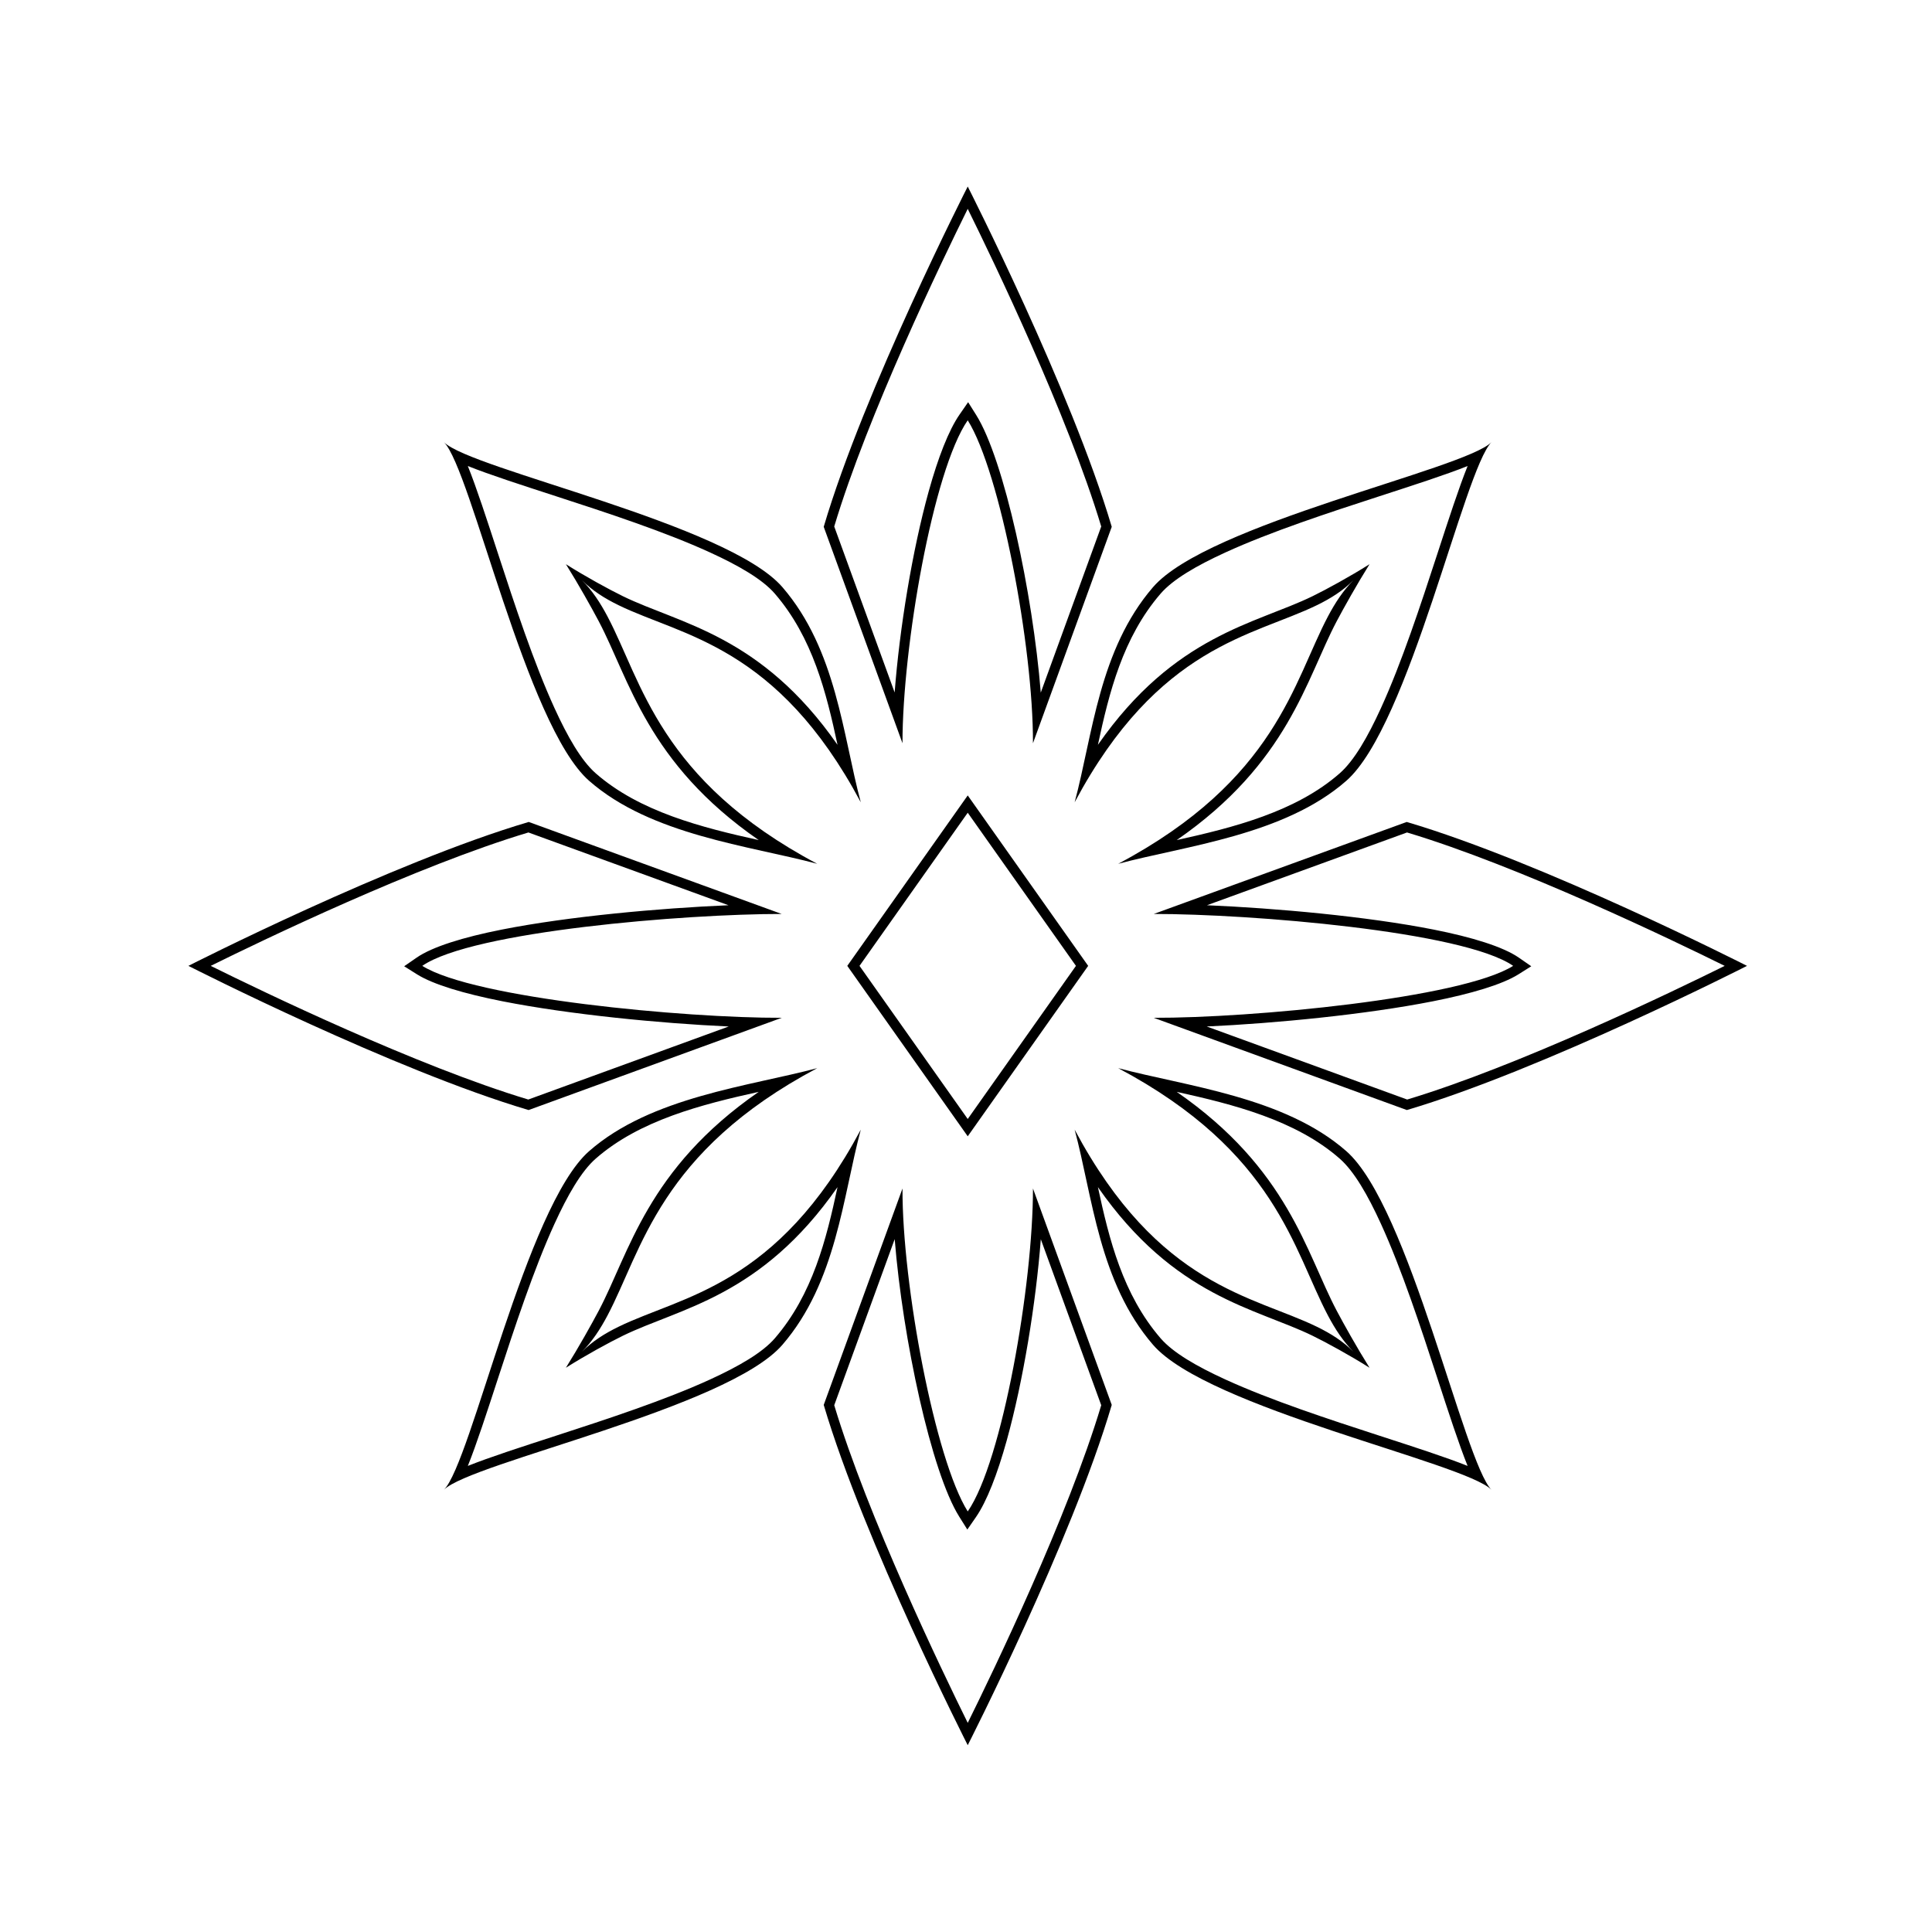
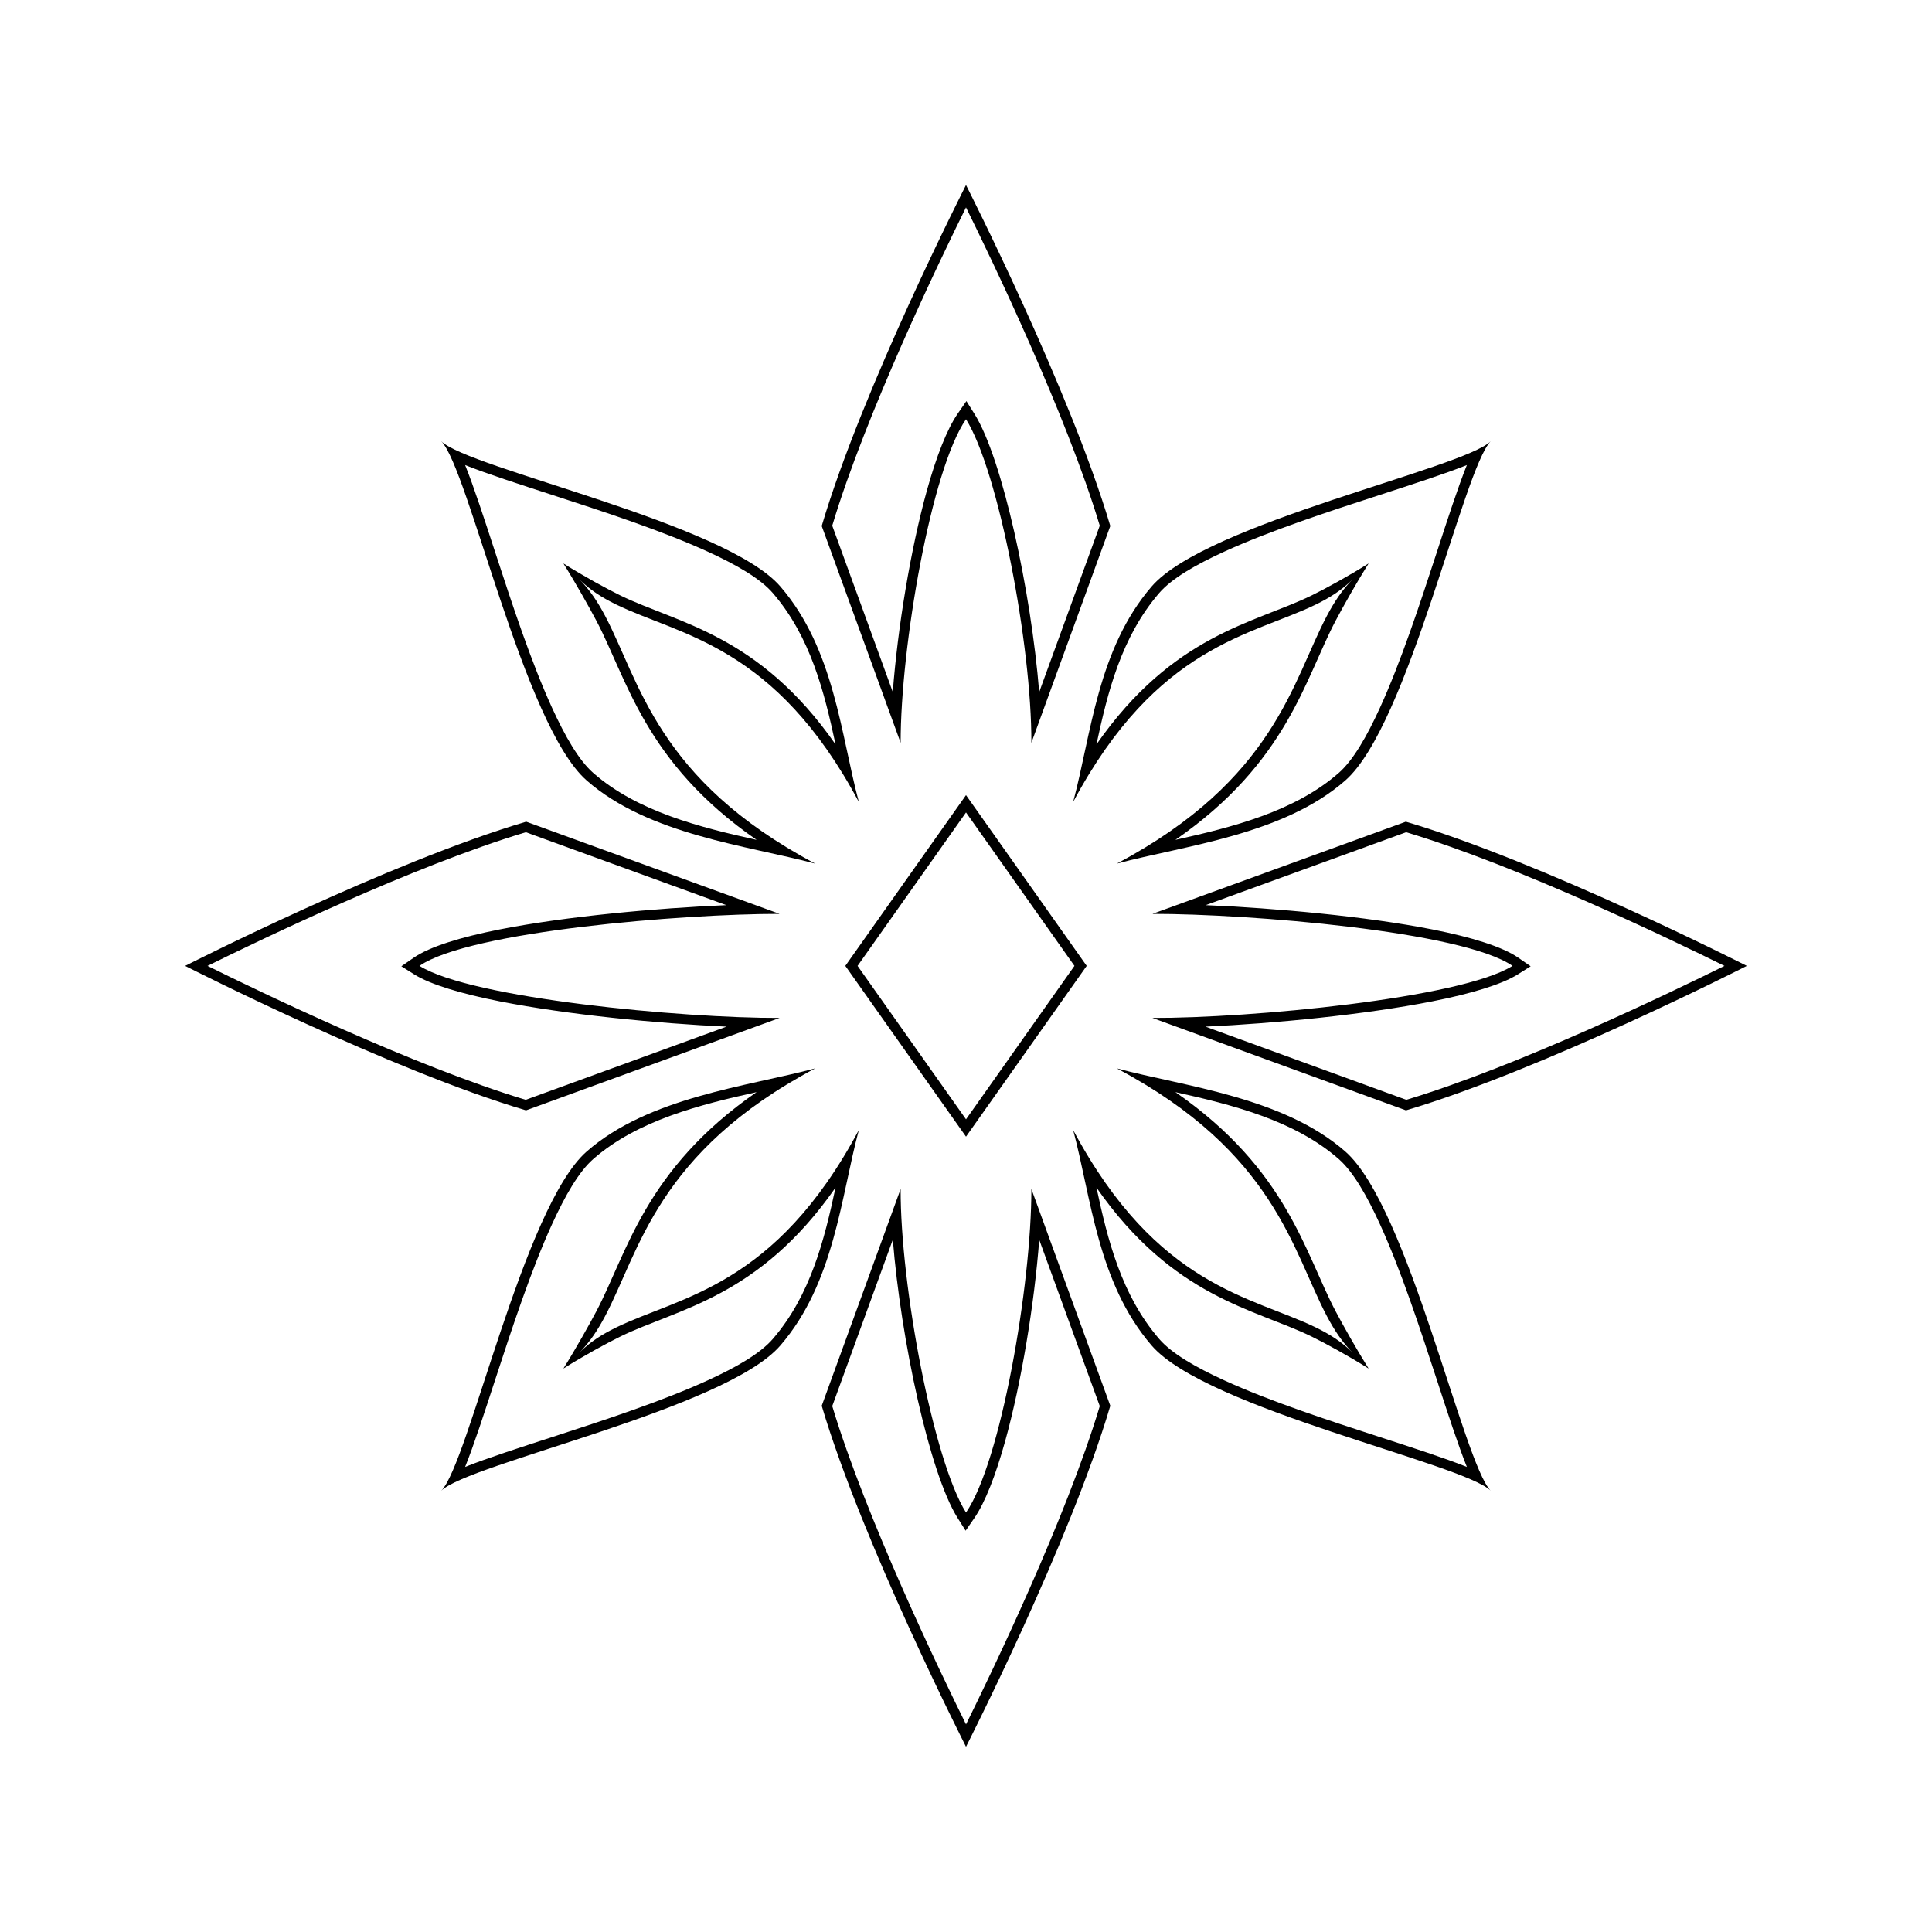
- <svg xmlns="http://www.w3.org/2000/svg" width="100%" height="100%" viewBox="0 0 513 513" version="1.1" xml:space="preserve" style="fill-rule:evenodd;clip-rule:evenodd;stroke-linejoin:round;stroke-miterlimit:2;">
-   <g transform="matrix(1,0,0,1,-69,-91)">
-     <g id="thick_outline_black" transform="matrix(0.917475,0,0,0.917475,69.95705,-1457.83)">
+ <svg xmlns="http://www.w3.org/2000/svg" width="100%" height="100%" viewBox="0 0 512 512" version="1.1" xml:space="preserve" style="fill-rule:evenodd;clip-rule:evenodd;stroke-linejoin:round;stroke-miterlimit:2;">
+   <g transform="matrix(1,0,0,1,-50,-50)">
+     <g id="thick_outline_black" transform="matrix(0.917475,0,0,0.917475,50,-1499.324)">
      <rect x="0" y="1688.681" width="558.053" height="558.053" style="fill:none;" />
      <g id="_--Thick-Outline-Black">
        <g transform="matrix(1.089948,0,0,1.089948,-1334.096,1021.633)">
          <path d="M1448.021,867.971L1480.002,822.716L1511.983,867.971L1480.002,913.226L1448.021,867.971ZM1451.267,867.971L1480.002,908.633L1508.737,867.971L1480.002,827.309L1451.267,867.971ZM1335.173,867.971C1348.91,876.611 1404.94,881.853 1430.615,881.761L1363.398,906.255C1327.608,895.657 1274.514,868.706 1273.099,867.986L1273.07,867.971C1273.07,867.971 1327.116,840.47 1363.438,829.76L1430.6,854.189C1405.093,854.169 1348.455,858.772 1335.171,867.97L1335.173,867.971ZM1278.996,867.973C1292.757,874.789 1333.713,894.556 1363.315,903.464L1416.539,884.069C1398.257,883.232 1374.317,880.897 1356.481,877.378C1346.296,875.368 1338.056,872.916 1333.761,870.215L1330.362,868.076L1333.662,865.791C1337.836,862.901 1346.067,860.356 1356.307,858.333C1374.129,854.812 1398.189,852.656 1416.479,851.873L1363.354,832.55C1333.716,841.432 1292.757,861.168 1278.996,867.973ZM1596.602,906.255L1529.385,881.761C1555.06,881.853 1611.09,876.611 1624.827,867.971L1624.829,867.97C1611.545,858.772 1554.907,854.169 1529.4,854.189L1596.562,829.76C1632.656,840.403 1686.25,867.629 1686.923,867.971L1686.926,867.973C1686.449,868.216 1632.716,895.561 1596.602,906.255ZM1681.001,867.975C1667.236,861.167 1626.282,841.432 1596.645,832.55L1543.523,851.873C1561.811,852.656 1585.871,854.812 1603.693,858.333C1613.933,860.356 1622.164,862.901 1626.338,865.791L1629.638,868.076L1626.239,870.215C1621.944,872.916 1613.704,875.368 1603.519,877.378C1585.683,880.897 1561.744,883.232 1543.46,884.069L1596.685,903.464C1626.285,894.557 1667.238,874.791 1681.001,867.975ZM1480.002,1074.905C1480.002,1074.905 1452.505,1020.827 1441.764,984.551L1462.68,927.085C1462.588,952.76 1471.363,999.102 1480.003,1012.836C1489.201,999.552 1497.345,952.592 1497.325,927.085L1518.241,984.551C1507.53,1020.873 1480.002,1074.905 1480.002,1074.905ZM1480.004,1068.977C1486.817,1055.218 1506.568,1014.272 1515.45,984.635L1499.407,940.559C1498.112,957.519 1494.713,978.312 1490.359,993.986C1487.881,1002.902 1485.057,1010.193 1482.182,1014.345L1479.897,1017.645L1477.759,1014.247C1470.336,1002.446 1462.731,966.987 1460.609,940.525L1444.555,984.634C1453.462,1014.236 1473.199,1055.209 1480.004,1068.977Z" />
        </g>
        <g transform="matrix(1.089948,0,0,1.089948,-1334.096,1021.633)">
          <path d="M1582.413,765.576C1579.647,768.358 1576.382,770.413 1572.731,772.194C1555.821,780.445 1530.633,782.839 1508.393,824.537C1513.191,806.656 1514.858,784.057 1529.191,767.426C1543.707,750.584 1611.825,736.172 1619.068,728.924C1611.796,736.216 1597.287,804.118 1580.531,818.827C1564.077,833.272 1537.932,836.063 1519.958,840.871C1561.892,818.607 1566.508,792.456 1575.655,775.178C1577.578,771.545 1579.701,768.305 1582.413,765.576ZM1571.568,769.812C1575.177,768.051 1581.484,764.608 1586.693,761.317C1583.317,766.703 1579.793,773.027 1577.998,776.418C1569.848,791.813 1565.157,814.064 1535.491,834.573C1550.483,831.259 1567.125,827.069 1578.783,816.835C1582.598,813.486 1586.223,807.187 1589.727,799.516C1595.23,787.472 1600.283,772.094 1604.668,758.661C1607.695,749.386 1610.411,741.024 1612.734,735.249C1606.955,737.561 1598.584,740.263 1589.302,743.278C1575.85,747.648 1560.456,752.689 1548.426,758.195C1540.772,761.698 1534.5,765.326 1531.199,769.156C1521.161,780.803 1517.535,795.463 1514.569,809.278C1534.926,780.054 1556.456,777.186 1571.568,769.812Z" />
        </g>
        <g transform="matrix(1.089948,0,0,-1.089948,-1334.096,2913.782)">
          <path d="M1582.413,765.576C1579.647,768.358 1576.382,770.413 1572.731,772.194C1555.821,780.445 1530.633,782.839 1508.393,824.537C1513.191,806.656 1514.858,784.057 1529.191,767.426C1543.707,750.584 1611.825,736.172 1619.068,728.924C1611.796,736.216 1597.287,804.118 1580.531,818.827C1564.077,833.272 1537.932,836.063 1519.958,840.871C1561.892,818.607 1566.508,792.456 1575.655,775.178C1577.578,771.545 1579.701,768.305 1582.413,765.576ZM1571.568,769.812C1575.177,768.051 1581.484,764.608 1586.693,761.317C1583.317,766.703 1579.793,773.027 1577.998,776.418C1569.848,791.813 1565.157,814.064 1535.491,834.573C1550.483,831.259 1567.125,827.069 1578.783,816.835C1582.598,813.486 1586.223,807.187 1589.727,799.516C1595.23,787.472 1600.283,772.094 1604.668,758.661C1607.695,749.386 1610.411,741.024 1612.734,735.249C1606.955,737.561 1598.584,740.263 1589.302,743.278C1575.85,747.648 1560.456,752.689 1548.426,758.195C1540.772,761.698 1534.5,765.326 1531.199,769.156C1521.161,780.803 1517.535,795.463 1514.569,809.278C1534.926,780.054 1556.456,777.186 1571.568,769.812Z" />
        </g>
        <g transform="matrix(-1.089948,0,0,1.089948,1892.147,1021.633)">
          <path d="M1582.413,765.576C1579.647,768.358 1576.382,770.413 1572.731,772.194C1555.821,780.445 1530.633,782.839 1508.393,824.537C1513.191,806.656 1514.858,784.057 1529.191,767.426C1543.707,750.584 1611.825,736.172 1619.068,728.924C1611.796,736.216 1597.287,804.118 1580.531,818.827C1564.077,833.272 1537.932,836.063 1519.958,840.871C1561.892,818.607 1566.508,792.456 1575.655,775.178C1577.578,771.545 1579.701,768.305 1582.413,765.576ZM1571.568,769.812C1575.177,768.051 1581.484,764.608 1586.693,761.317C1583.317,766.703 1579.793,773.027 1577.998,776.418C1569.848,791.813 1565.157,814.064 1535.491,834.573C1550.483,831.259 1567.125,827.069 1578.783,816.835C1582.598,813.486 1586.223,807.187 1589.727,799.516C1595.23,787.472 1600.283,772.094 1604.668,758.661C1607.695,749.386 1610.411,741.024 1612.734,735.249C1606.955,737.561 1598.584,740.263 1589.302,743.278C1575.85,747.648 1560.456,752.689 1548.426,758.195C1540.772,761.698 1534.5,765.326 1531.199,769.156C1521.161,780.803 1517.535,795.463 1514.569,809.278C1534.926,780.054 1556.456,777.186 1571.568,769.812Z" />
        </g>
        <g transform="matrix(-1.089948,0,0,-1.089948,1892.147,2913.782)">
          <path d="M1582.413,765.576C1579.647,768.358 1576.382,770.413 1572.731,772.194C1555.821,780.445 1530.633,782.839 1508.393,824.537C1513.191,806.656 1514.858,784.057 1529.191,767.426C1543.707,750.584 1611.825,736.172 1619.068,728.924C1611.796,736.216 1597.287,804.118 1580.531,818.827C1564.077,833.272 1537.932,836.063 1519.958,840.871C1561.892,818.607 1566.508,792.456 1575.655,775.178C1577.578,771.545 1579.701,768.305 1582.413,765.576ZM1571.568,769.812C1575.177,768.051 1581.484,764.608 1586.693,761.317C1583.317,766.703 1579.793,773.027 1577.998,776.418C1569.848,791.813 1565.157,814.064 1535.491,834.573C1550.483,831.259 1567.125,827.069 1578.783,816.835C1582.598,813.486 1586.223,807.187 1589.727,799.516C1595.23,787.472 1600.283,772.094 1604.668,758.661C1607.695,749.386 1610.411,741.024 1612.734,735.249C1606.955,737.561 1598.584,740.263 1589.302,743.278C1575.85,747.648 1560.456,752.689 1548.426,758.195C1540.772,761.698 1534.5,765.326 1531.199,769.156C1521.161,780.803 1517.535,795.463 1514.569,809.278C1534.926,780.054 1556.456,777.186 1571.568,769.812Z" />
        </g>
        <g transform="matrix(-1.089948,-0,0,-1.089948,1892.154,2913.719)">
          <path d="M1480.002,1074.905C1480.002,1074.905 1452.505,1020.827 1441.764,984.551L1462.68,927.085C1462.588,952.76 1471.363,999.102 1480.003,1012.836C1489.201,999.552 1497.345,952.592 1497.325,927.085L1518.241,984.551C1507.53,1020.873 1480.002,1074.905 1480.002,1074.905ZM1480.004,1068.977C1486.817,1055.218 1506.568,1014.272 1515.45,984.635L1499.407,940.559C1498.112,957.519 1494.713,978.312 1490.359,993.986C1487.881,1002.902 1485.057,1010.193 1482.182,1014.345L1479.897,1017.645L1477.759,1014.247C1470.336,1002.446 1462.731,966.987 1460.609,940.525L1444.555,984.634C1453.462,1014.236 1473.199,1055.209 1480.004,1068.977Z" />
        </g>
      </g>
    </g>
  </g>
</svg>
